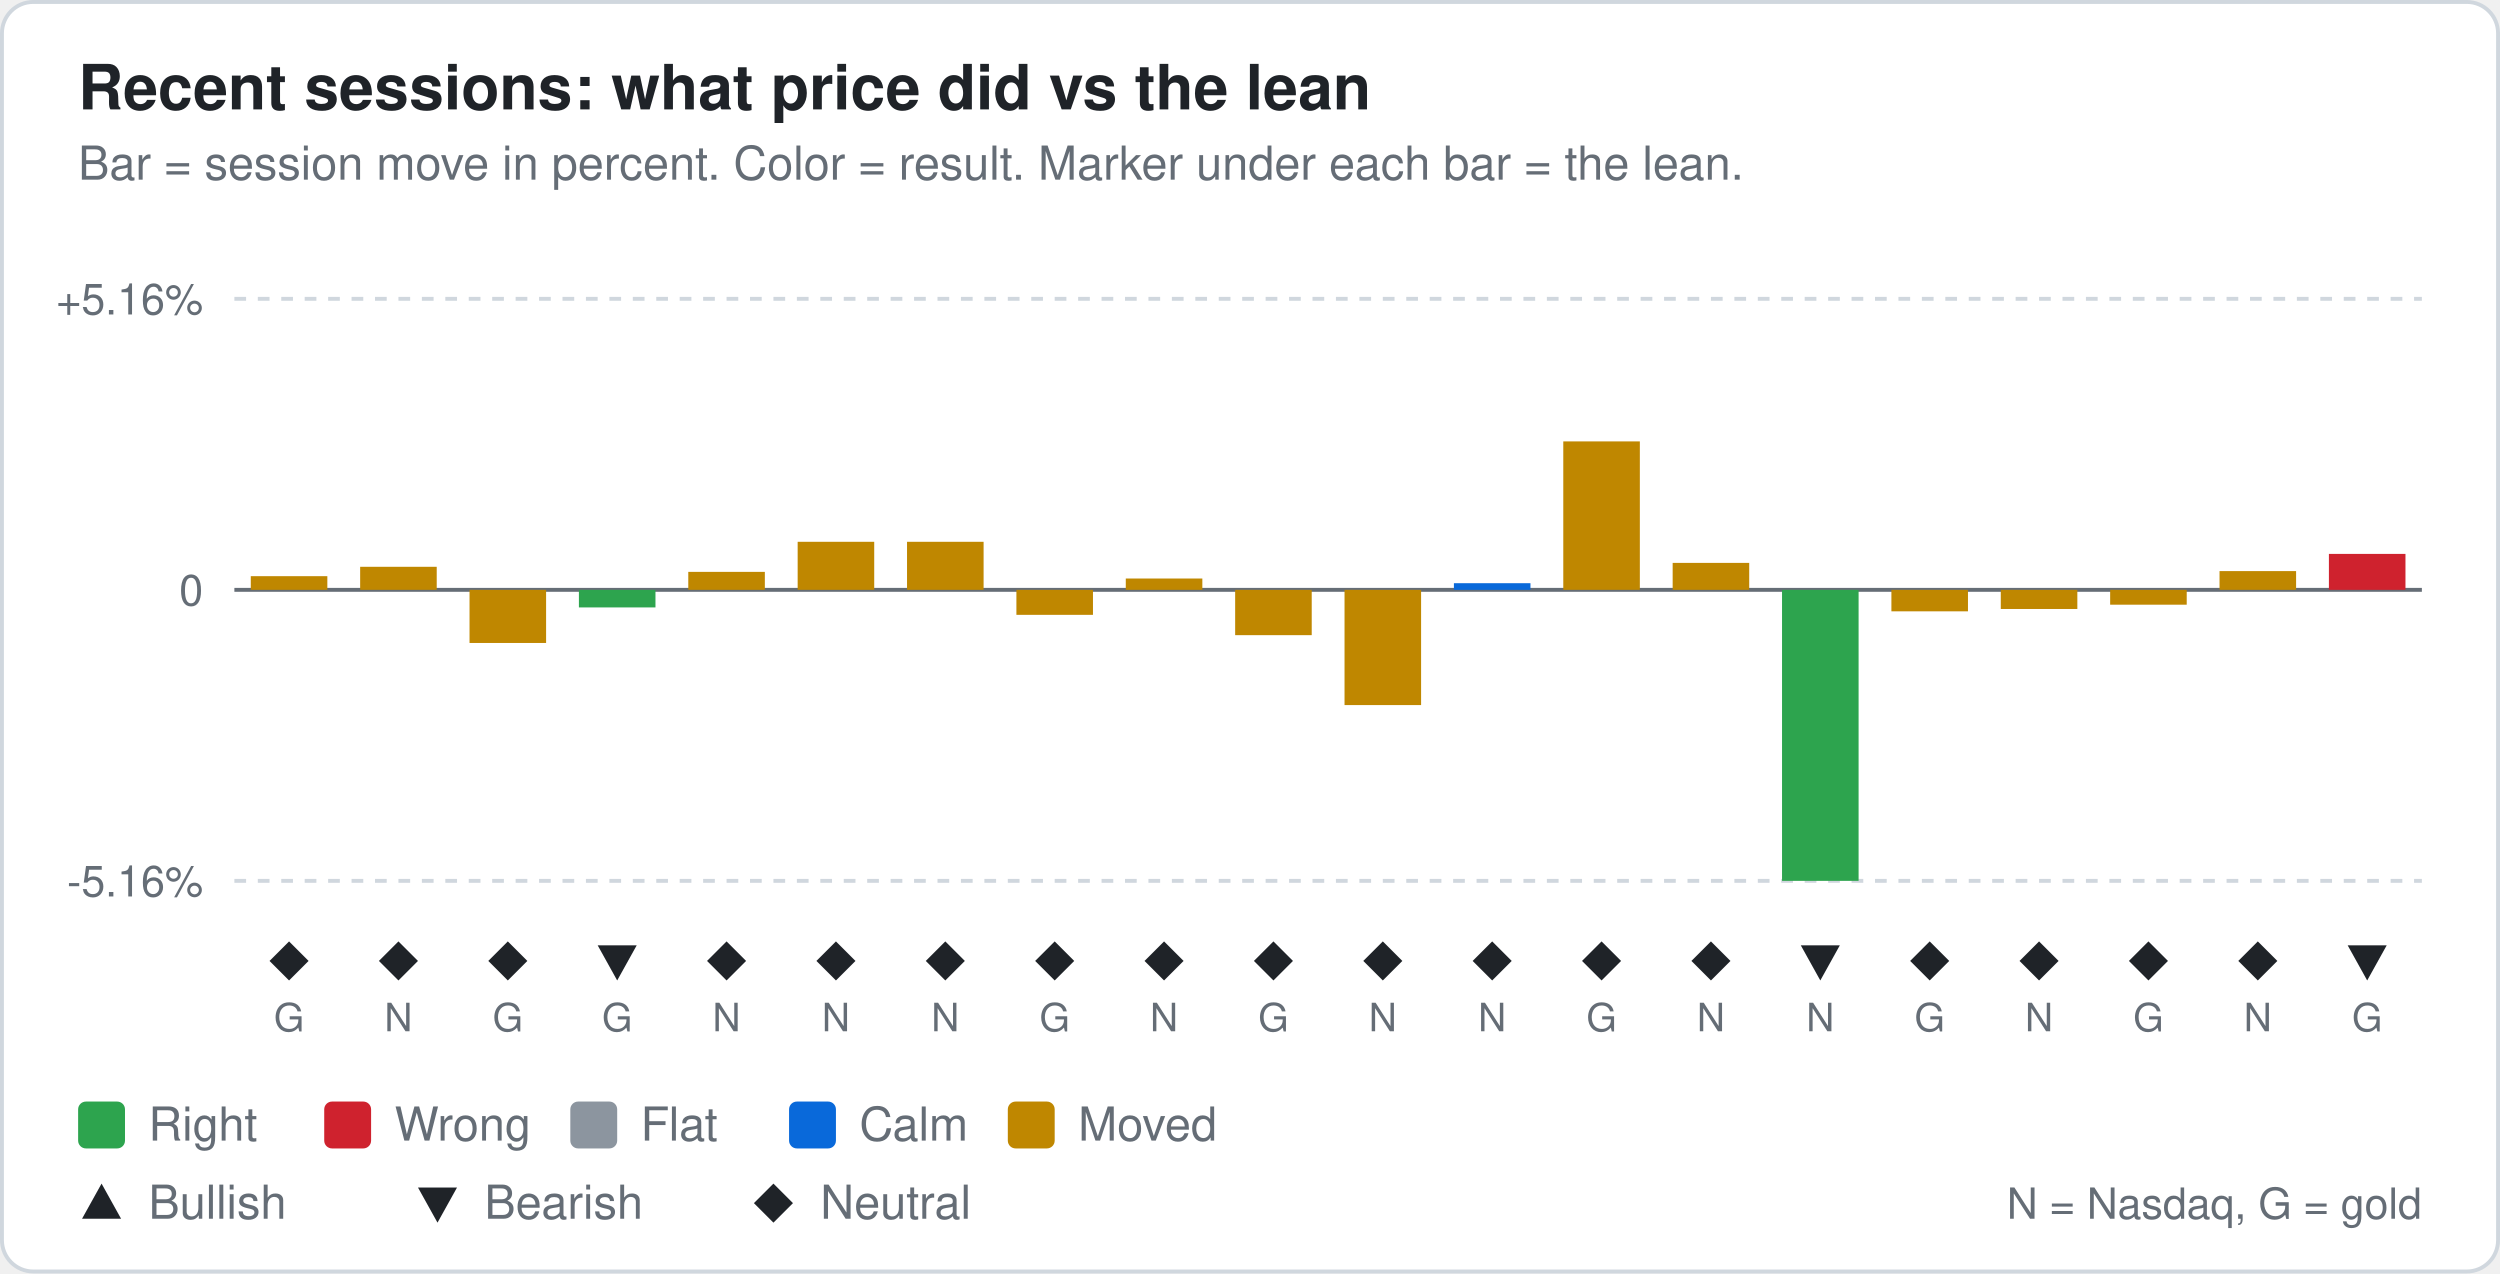
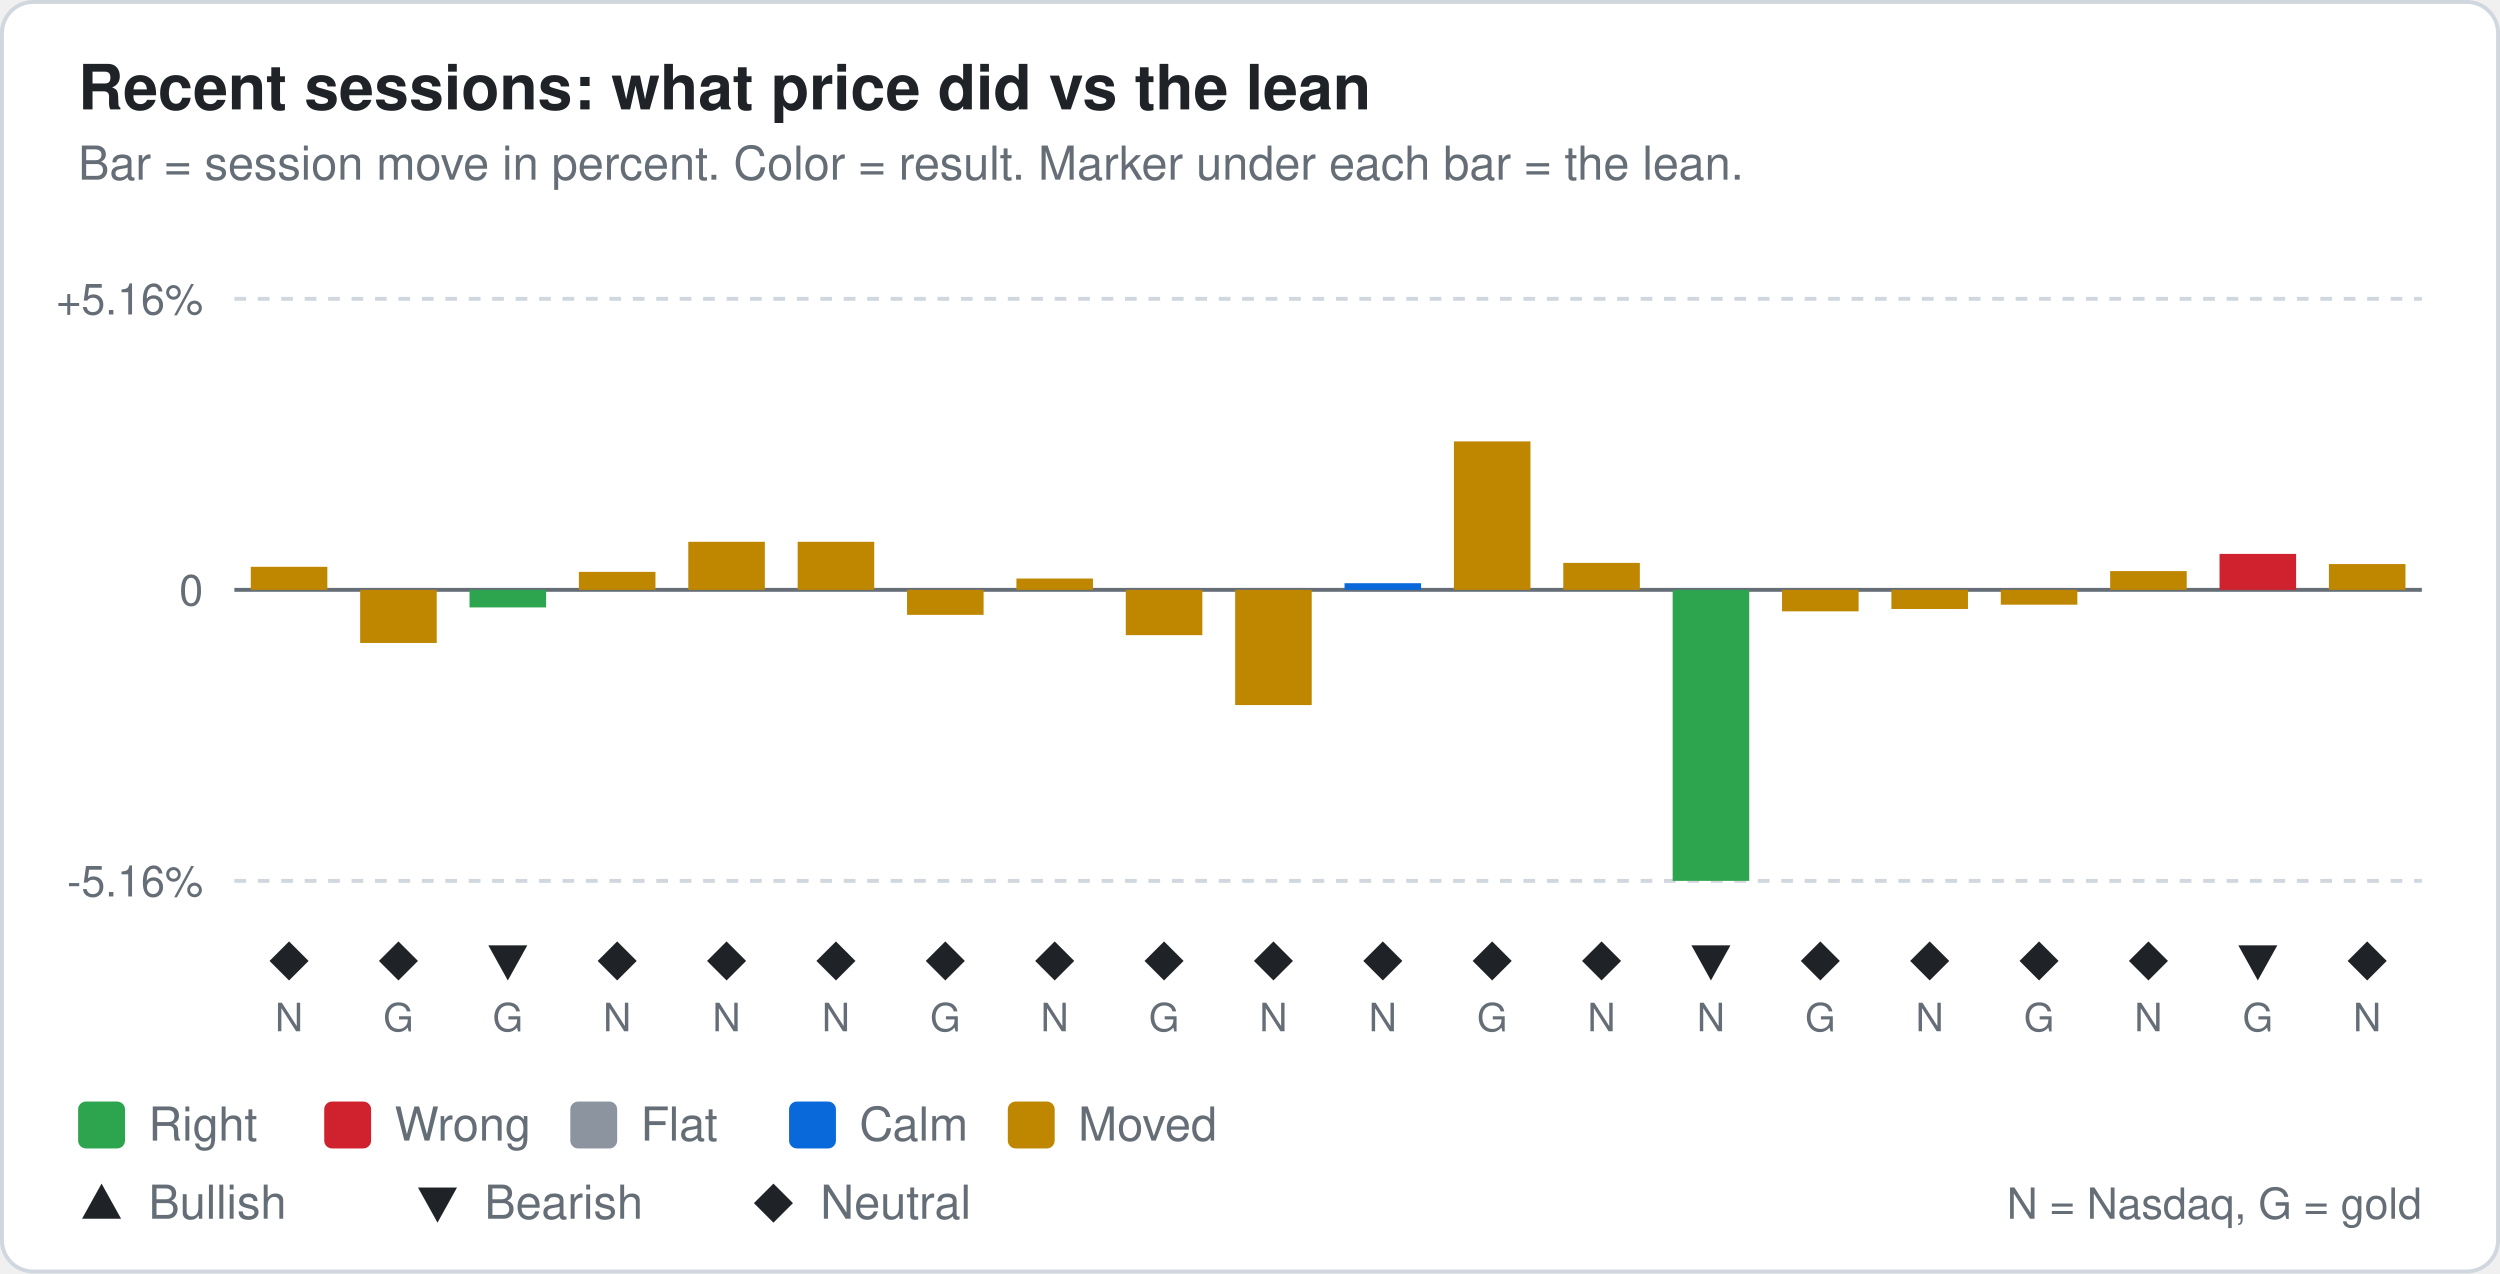
<svg xmlns="http://www.w3.org/2000/svg" width="640" height="326" viewBox="0 0 640 326" font-family="Helvetica, Arial, sans-serif">
  <rect x="0.5" y="0.5" width="639" height="325" rx="8" fill="#ffffff" stroke="#d0d7de" />
  <text x="20" y="28" font-size="16" font-weight="bold" fill="#1f2328">Recent sessions: what price did vs the lean</text>
  <text x="20" y="46" font-size="12" fill="#656d76">Bar = session move in percent. Color = result. Marker under each bar = the lean.</text>
  <line x1="60" y1="151.0" x2="620" y2="151.0" stroke="#656d76" />
  <line x1="60" y1="76.5" x2="620" y2="76.5" stroke="#d0d7de" stroke-dasharray="3 3" />
  <text x="52" y="80.5" font-size="11" text-anchor="end" fill="#656d76">+5.16%</text>
  <line x1="60" y1="225.5" x2="620" y2="225.5" stroke="#d0d7de" stroke-dasharray="3 3" />
  <text x="52" y="229.5" font-size="11" text-anchor="end" fill="#656d76">-5.16%</text>
  <text x="52" y="155.0" font-size="11" text-anchor="end" fill="#656d76">0</text>
-   <rect x="64.2" y="147.5" width="19.6" height="3.5" fill="#bf8700" />
+   <rect x="64.2" y="145.1" width="19.6" height="5.9" fill="#bf8700" />
  <polygon points="74.0,241.0 79.0,246.0 74.0,251.0 69.0,246.0" fill="#1f2328" />
-   <text x="74.0" y="264" font-size="10" text-anchor="middle" fill="#656d76">G</text>
-   <rect x="92.2" y="145.1" width="19.6" height="5.9" fill="#bf8700" />
+   <text x="74.0" y="264" font-size="10" text-anchor="middle" fill="#656d76">N</text>
+   <rect x="92.2" y="151.0" width="19.6" height="13.6" fill="#bf8700" />
  <polygon points="102.0,241.0 107.0,246.0 102.0,251.0 97.0,246.0" fill="#1f2328" />
-   <text x="102.0" y="264" font-size="10" text-anchor="middle" fill="#656d76">N</text>
-   <rect x="120.2" y="151.0" width="19.6" height="13.6" fill="#bf8700" />
-   <polygon points="130.0,241.0 135.0,246.0 130.0,251.0 125.0,246.0" fill="#1f2328" />
+   <text x="102.0" y="264" font-size="10" text-anchor="middle" fill="#656d76">G</text>
+   <rect x="120.2" y="151.0" width="19.6" height="4.5" fill="#2da44e" />
+   <polygon points="125.0,242.0 135.0,242.0 130.0,251.0" fill="#1f2328" />
  <text x="130.0" y="264" font-size="10" text-anchor="middle" fill="#656d76">G</text>
-   <rect x="148.2" y="151.0" width="19.6" height="4.5" fill="#2da44e" />
-   <polygon points="153.0,242.0 163.0,242.0 158.0,251.0" fill="#1f2328" />
-   <text x="158.0" y="264" font-size="10" text-anchor="middle" fill="#656d76">G</text>
-   <rect x="176.2" y="146.4" width="19.6" height="4.6" fill="#bf8700" />
+   <rect x="148.2" y="146.4" width="19.6" height="4.6" fill="#bf8700" />
+   <polygon points="158.0,241.0 163.0,246.0 158.0,251.0 153.0,246.0" fill="#1f2328" />
+   <text x="158.0" y="264" font-size="10" text-anchor="middle" fill="#656d76">N</text>
+   <rect x="176.2" y="138.7" width="19.6" height="12.3" fill="#bf8700" />
  <polygon points="186.0,241.0 191.0,246.0 186.0,251.0 181.0,246.0" fill="#1f2328" />
  <text x="186.0" y="264" font-size="10" text-anchor="middle" fill="#656d76">N</text>
  <rect x="204.2" y="138.7" width="19.6" height="12.3" fill="#bf8700" />
  <polygon points="214.0,241.0 219.0,246.0 214.0,251.0 209.0,246.0" fill="#1f2328" />
  <text x="214.0" y="264" font-size="10" text-anchor="middle" fill="#656d76">N</text>
-   <rect x="232.2" y="138.7" width="19.6" height="12.3" fill="#bf8700" />
+   <rect x="232.2" y="151.0" width="19.6" height="6.4" fill="#bf8700" />
  <polygon points="242.0,241.0 247.0,246.0 242.0,251.0 237.0,246.0" fill="#1f2328" />
-   <text x="242.0" y="264" font-size="10" text-anchor="middle" fill="#656d76">N</text>
-   <rect x="260.2" y="151.0" width="19.6" height="6.4" fill="#bf8700" />
+   <text x="242.0" y="264" font-size="10" text-anchor="middle" fill="#656d76">G</text>
+   <rect x="260.2" y="148.1" width="19.6" height="2.9" fill="#bf8700" />
  <polygon points="270.0,241.0 275.0,246.0 270.0,251.0 265.0,246.0" fill="#1f2328" />
-   <text x="270.0" y="264" font-size="10" text-anchor="middle" fill="#656d76">G</text>
-   <rect x="288.2" y="148.1" width="19.6" height="2.9" fill="#bf8700" />
+   <text x="270.0" y="264" font-size="10" text-anchor="middle" fill="#656d76">N</text>
+   <rect x="288.2" y="151.0" width="19.6" height="11.6" fill="#bf8700" />
  <polygon points="298.0,241.0 303.0,246.0 298.0,251.0 293.0,246.0" fill="#1f2328" />
-   <text x="298.0" y="264" font-size="10" text-anchor="middle" fill="#656d76">N</text>
-   <rect x="316.2" y="151.0" width="19.6" height="11.6" fill="#bf8700" />
+   <text x="298.0" y="264" font-size="10" text-anchor="middle" fill="#656d76">G</text>
+   <rect x="316.2" y="151.0" width="19.6" height="29.5" fill="#bf8700" />
  <polygon points="326.0,241.0 331.0,246.0 326.0,251.0 321.0,246.0" fill="#1f2328" />
-   <text x="326.0" y="264" font-size="10" text-anchor="middle" fill="#656d76">G</text>
-   <rect x="344.2" y="151.0" width="19.6" height="29.5" fill="#bf8700" />
+   <text x="326.0" y="264" font-size="10" text-anchor="middle" fill="#656d76">N</text>
+   <rect x="344.2" y="149.3" width="19.6" height="1.7" fill="#0969da" />
  <polygon points="354.0,241.0 359.0,246.0 354.0,251.0 349.0,246.0" fill="#1f2328" />
  <text x="354.0" y="264" font-size="10" text-anchor="middle" fill="#656d76">N</text>
-   <rect x="372.2" y="149.3" width="19.6" height="1.7" fill="#0969da" />
+   <rect x="372.2" y="113.0" width="19.6" height="38.0" fill="#bf8700" />
  <polygon points="382.0,241.0 387.0,246.0 382.0,251.0 377.0,246.0" fill="#1f2328" />
-   <text x="382.0" y="264" font-size="10" text-anchor="middle" fill="#656d76">N</text>
-   <rect x="400.2" y="113.0" width="19.6" height="38.0" fill="#bf8700" />
+   <text x="382.0" y="264" font-size="10" text-anchor="middle" fill="#656d76">G</text>
+   <rect x="400.2" y="144.1" width="19.6" height="6.9" fill="#bf8700" />
  <polygon points="410.0,241.0 415.0,246.0 410.0,251.0 405.0,246.0" fill="#1f2328" />
-   <text x="410.0" y="264" font-size="10" text-anchor="middle" fill="#656d76">G</text>
-   <rect x="428.2" y="144.1" width="19.6" height="6.9" fill="#bf8700" />
-   <polygon points="438.0,241.0 443.0,246.0 438.0,251.0 433.0,246.0" fill="#1f2328" />
+   <text x="410.0" y="264" font-size="10" text-anchor="middle" fill="#656d76">N</text>
+   <rect x="428.2" y="151.0" width="19.6" height="74.5" fill="#2da44e" />
+   <polygon points="433.0,242.0 443.0,242.0 438.0,251.0" fill="#1f2328" />
  <text x="438.0" y="264" font-size="10" text-anchor="middle" fill="#656d76">N</text>
-   <rect x="456.2" y="151.0" width="19.6" height="74.5" fill="#2da44e" />
-   <polygon points="461.0,242.0 471.0,242.0 466.0,251.0" fill="#1f2328" />
-   <text x="466.0" y="264" font-size="10" text-anchor="middle" fill="#656d76">N</text>
-   <rect x="484.2" y="151.0" width="19.6" height="5.5" fill="#bf8700" />
+   <rect x="456.2" y="151.0" width="19.6" height="5.5" fill="#bf8700" />
+   <polygon points="466.0,241.0 471.0,246.0 466.0,251.0 461.0,246.0" fill="#1f2328" />
+   <text x="466.0" y="264" font-size="10" text-anchor="middle" fill="#656d76">G</text>
+   <rect x="484.2" y="151.0" width="19.6" height="4.9" fill="#bf8700" />
  <polygon points="494.0,241.0 499.0,246.0 494.0,251.0 489.0,246.0" fill="#1f2328" />
-   <text x="494.0" y="264" font-size="10" text-anchor="middle" fill="#656d76">G</text>
-   <rect x="512.2" y="151.0" width="19.6" height="4.9" fill="#bf8700" />
+   <text x="494.0" y="264" font-size="10" text-anchor="middle" fill="#656d76">N</text>
+   <rect x="512.2" y="151.0" width="19.6" height="3.8" fill="#bf8700" />
  <polygon points="522.0,241.0 527.0,246.0 522.0,251.0 517.0,246.0" fill="#1f2328" />
-   <text x="522.0" y="264" font-size="10" text-anchor="middle" fill="#656d76">N</text>
-   <rect x="540.2" y="151.0" width="19.6" height="3.8" fill="#bf8700" />
+   <text x="522.0" y="264" font-size="10" text-anchor="middle" fill="#656d76">G</text>
+   <rect x="540.2" y="146.2" width="19.6" height="4.8" fill="#bf8700" />
  <polygon points="550.0,241.0 555.0,246.0 550.0,251.0 545.0,246.0" fill="#1f2328" />
-   <text x="550.0" y="264" font-size="10" text-anchor="middle" fill="#656d76">G</text>
-   <rect x="568.2" y="146.2" width="19.6" height="4.8" fill="#bf8700" />
-   <polygon points="578.0,241.0 583.0,246.0 578.0,251.0 573.0,246.0" fill="#1f2328" />
-   <text x="578.0" y="264" font-size="10" text-anchor="middle" fill="#656d76">N</text>
-   <rect x="596.2" y="141.8" width="19.6" height="9.2" fill="#cf222e" />
-   <polygon points="601.0,242.0 611.0,242.0 606.0,251.0" fill="#1f2328" />
-   <text x="606.0" y="264" font-size="10" text-anchor="middle" fill="#656d76">G</text>
+   <text x="550.0" y="264" font-size="10" text-anchor="middle" fill="#656d76">N</text>
+   <rect x="568.2" y="141.8" width="19.6" height="9.2" fill="#cf222e" />
+   <polygon points="573.0,242.0 583.0,242.0 578.0,251.0" fill="#1f2328" />
+   <text x="578.0" y="264" font-size="10" text-anchor="middle" fill="#656d76">G</text>
+   <rect x="596.2" y="144.4" width="19.6" height="6.6" fill="#bf8700" />
+   <polygon points="606.0,241.0 611.0,246.0 606.0,251.0 601.0,246.0" fill="#1f2328" />
+   <text x="606.0" y="264" font-size="10" text-anchor="middle" fill="#656d76">N</text>
  <rect x="20" y="282" width="12" height="12" rx="2" fill="#2da44e" />
  <text x="38" y="292" font-size="12" fill="#656d76">Right</text>
  <rect x="83" y="282" width="12" height="12" rx="2" fill="#cf222e" />
  <text x="101" y="292" font-size="12" fill="#656d76">Wrong</text>
  <rect x="146" y="282" width="12" height="12" rx="2" fill="#8c959f" />
  <text x="164" y="292" font-size="12" fill="#656d76">Flat</text>
  <rect x="202" y="282" width="12" height="12" rx="2" fill="#0969da" />
  <text x="220" y="292" font-size="12" fill="#656d76">Calm</text>
  <rect x="258" y="282" width="12" height="12" rx="2" fill="#bf8700" />
  <text x="276" y="292" font-size="12" fill="#656d76">Moved</text>
  <polygon points="26.0,303.0 21.0,312.0 31.0,312.0" fill="#1f2328" />
  <text x="38" y="312" font-size="12" fill="#656d76">Bullish</text>
  <polygon points="107.0,304.0 117.0,304.0 112.0,313.0" fill="#1f2328" />
  <text x="124" y="312" font-size="12" fill="#656d76">Bearish</text>
  <polygon points="198.0,303.0 203.0,308.0 198.0,313.0 193.0,308.0" fill="#1f2328" />
  <text x="210" y="312" font-size="12" fill="#656d76">Neutral</text>
  <text x="620" y="312" font-size="11" text-anchor="end" fill="#656d76">N = Nasdaq, G = gold</text>
</svg>
